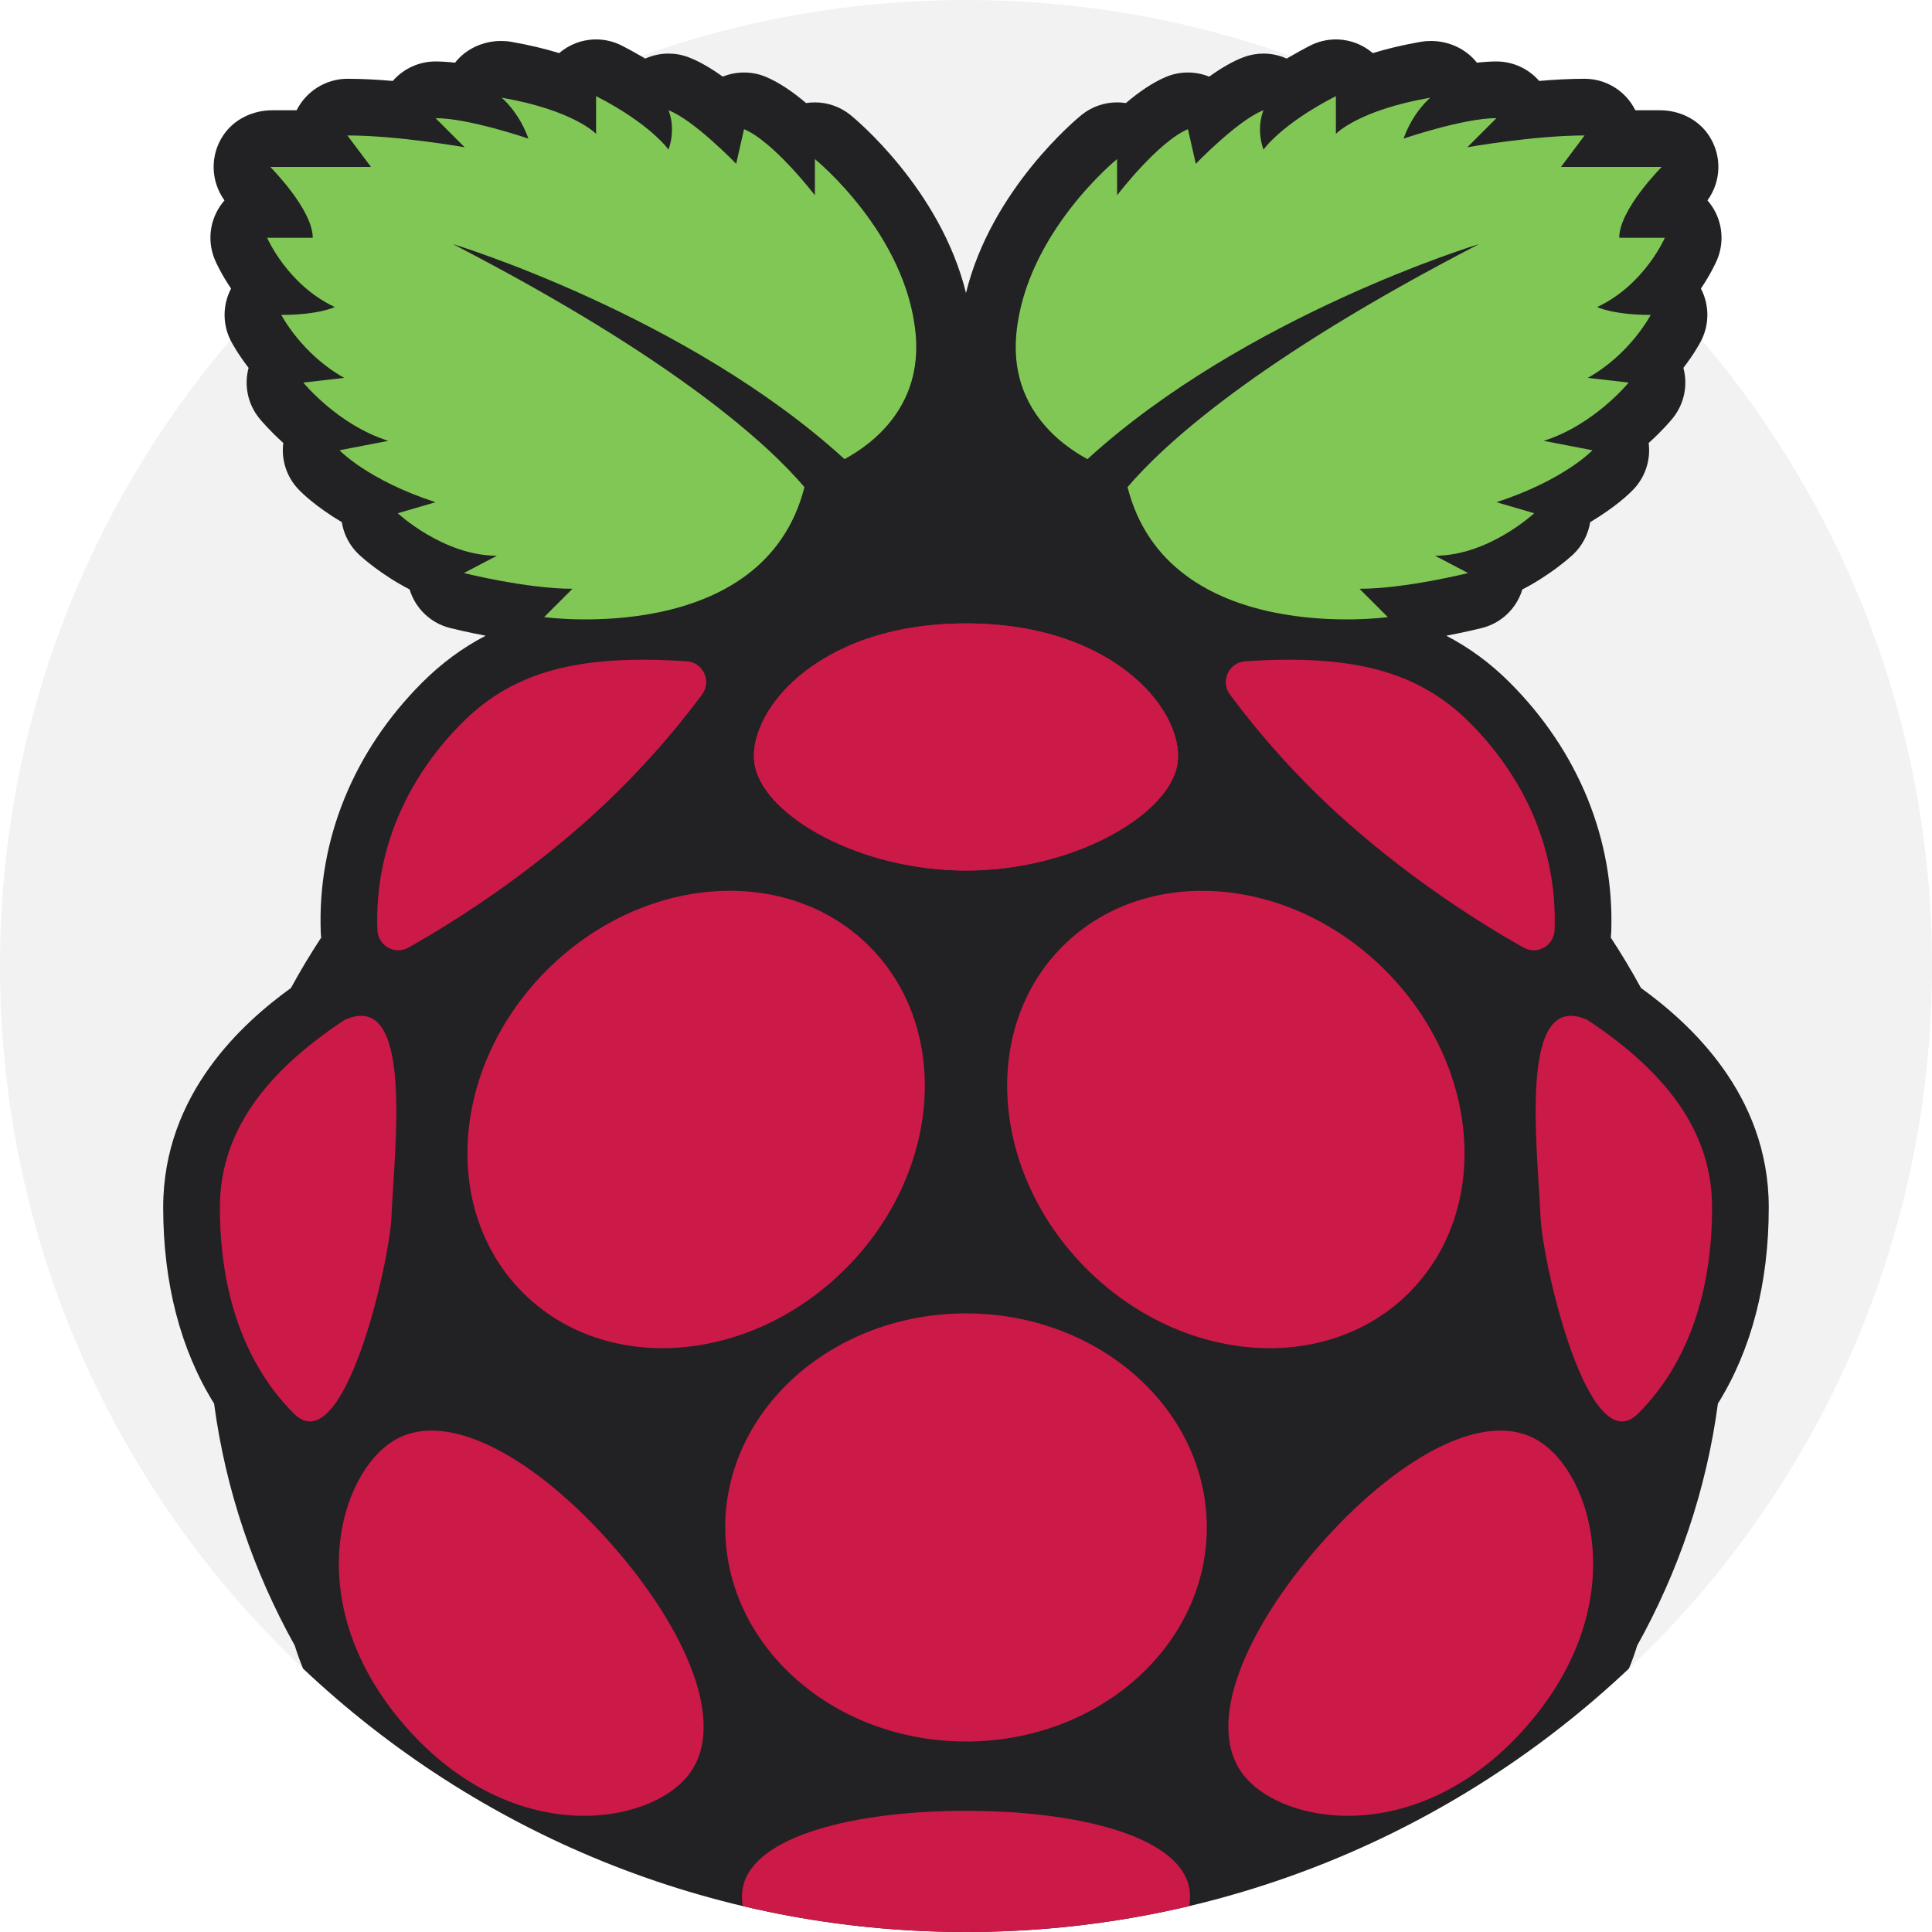
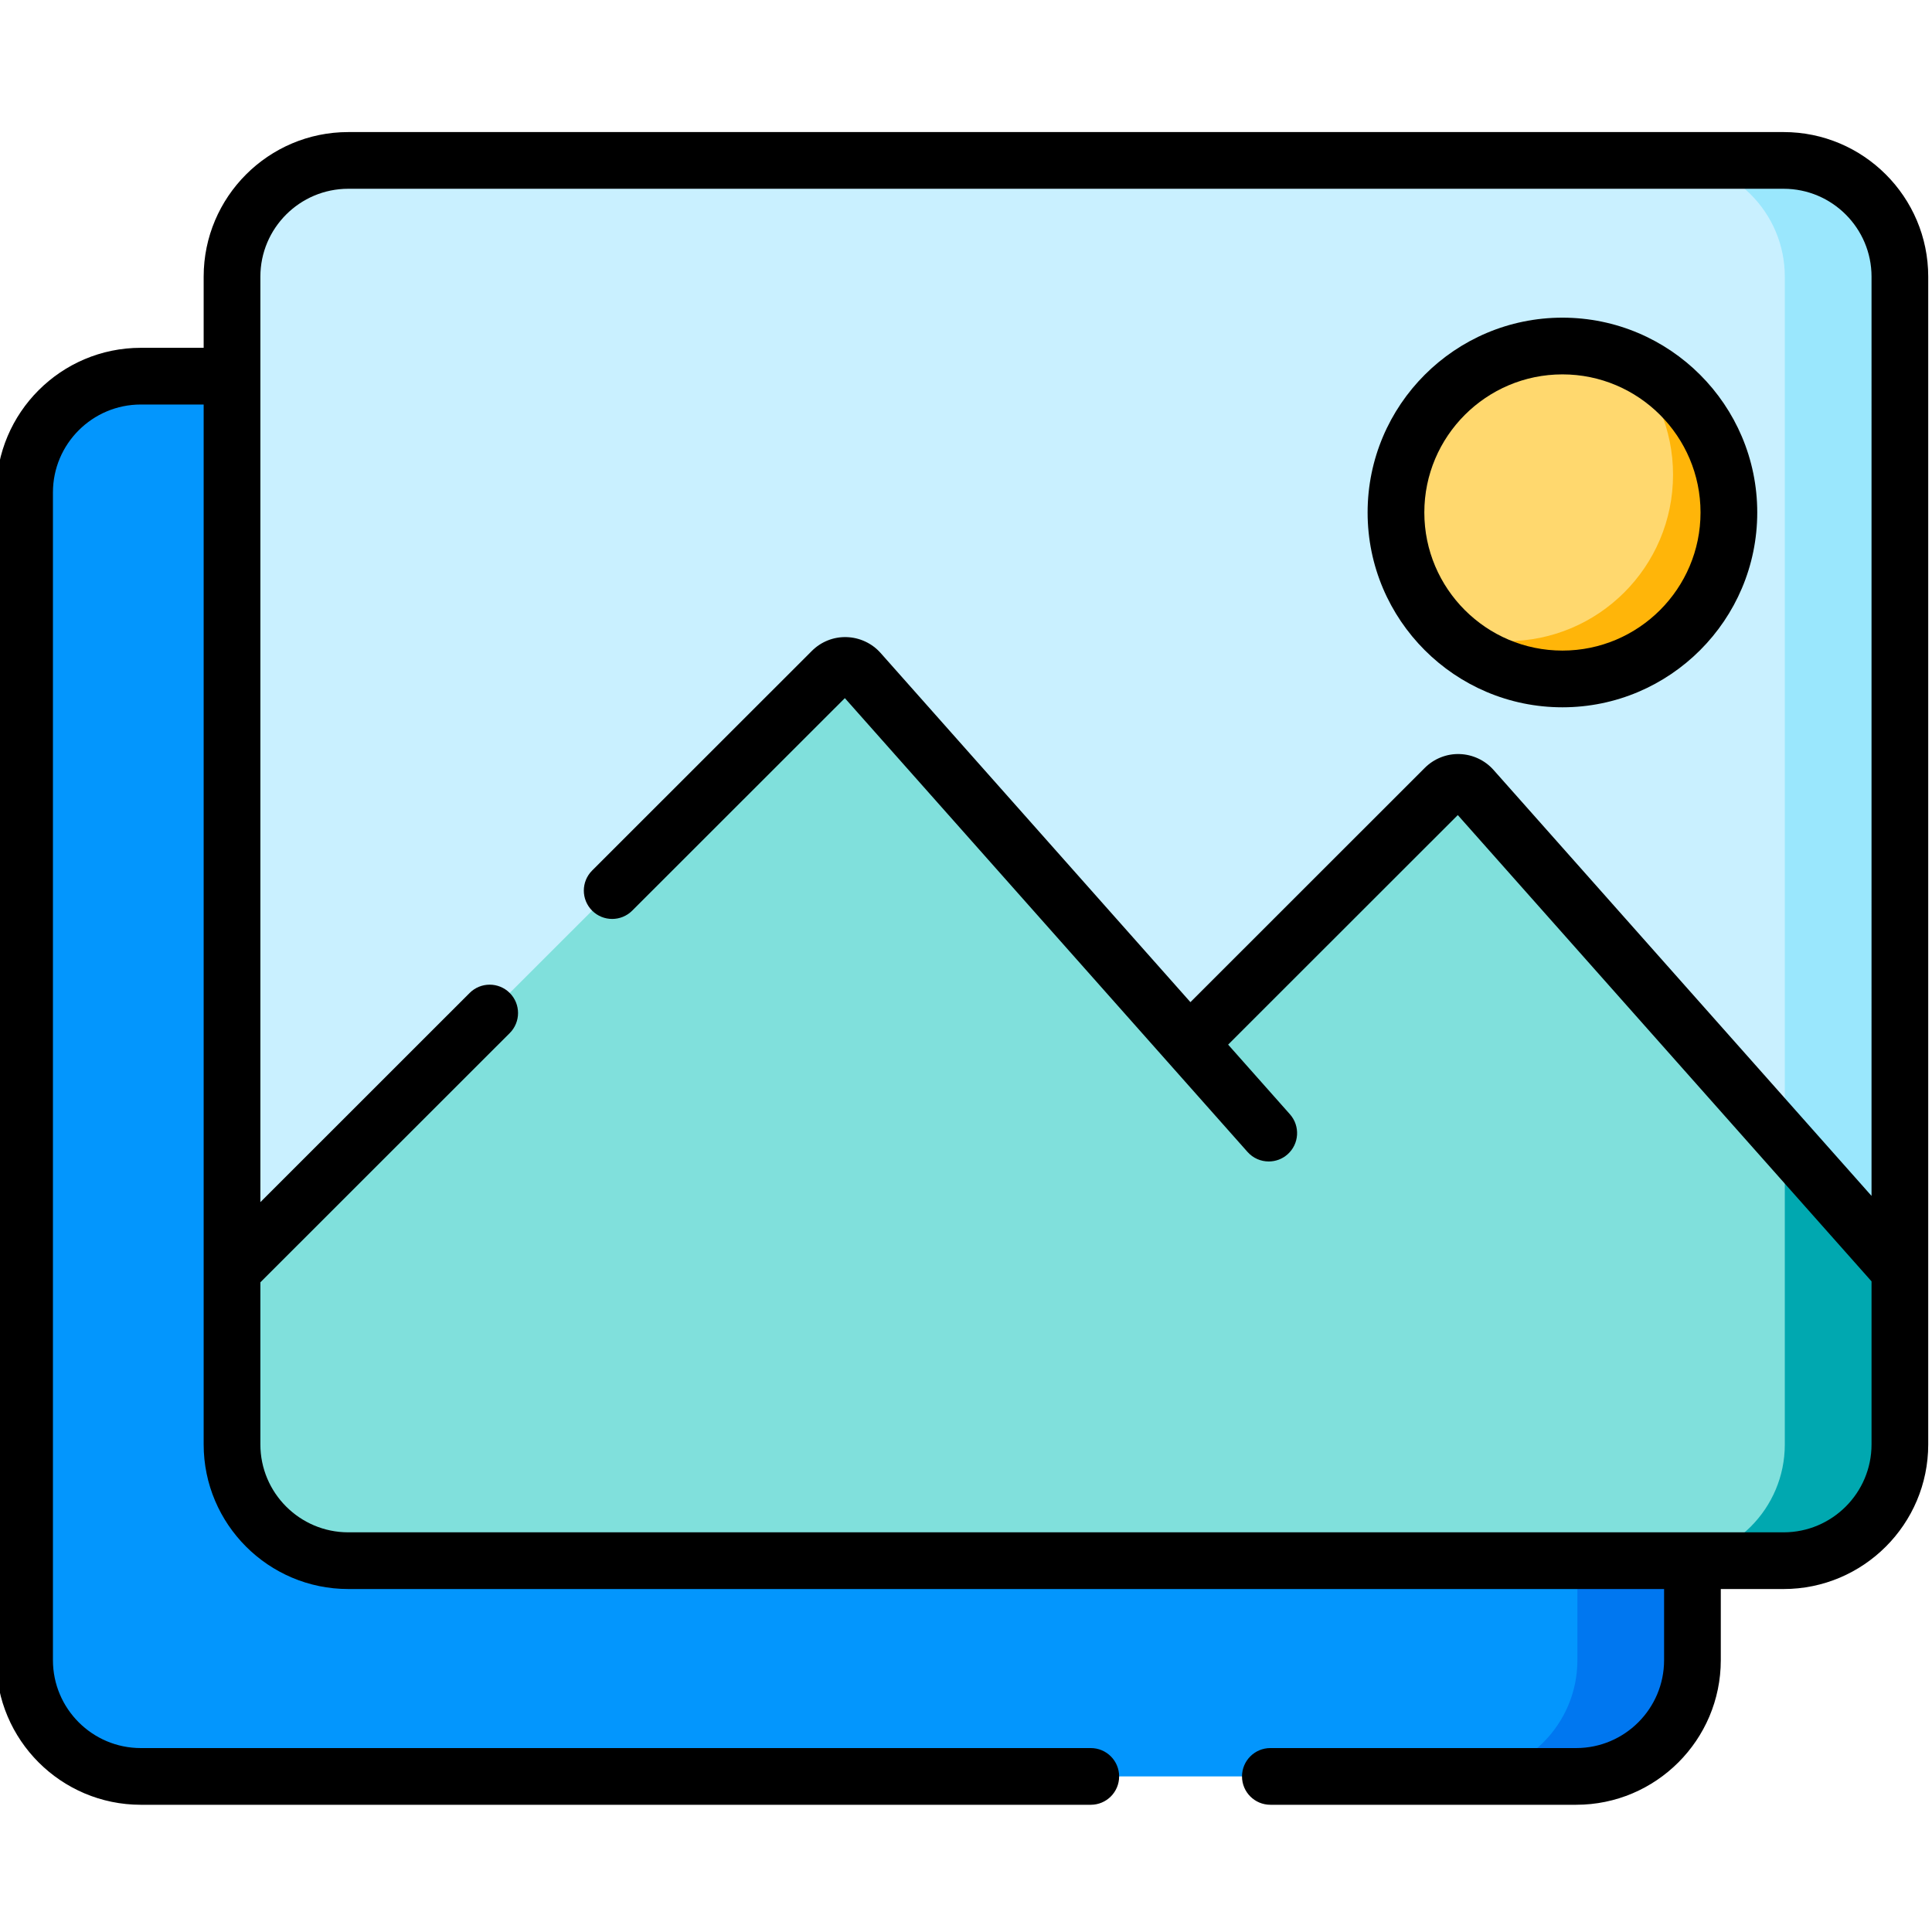
- <svg xmlns="http://www.w3.org/2000/svg" version="1.1" id="Capa_1" x="0px" y="0px" viewBox="0 0 512 512" style="enable-background:new 0 0 512 512;" xml:space="preserve">
-   <path style="fill:#F2F2F2;" d="M512,256c0,73.362-30.856,139.525-80.311,186.18c-32.12,30.323-72.077,52.423-116.506,62.945  C296.187,509.618,276.365,512,256,512c-20.376,0-40.187-2.382-59.183-6.875c-44.439-10.522-84.396-32.622-116.517-62.945  C30.856,395.515,0,329.362,0,256c0-63.3,22.977-121.25,61.053-165.93c28.776-33.782,66.184-59.988,108.805-75.212  C196.775,5.235,225.771,0,256,0s59.225,5.235,86.141,14.858c42.621,15.224,80.018,41.42,108.795,75.201  C489.023,134.74,512,192.69,512,256z" />
-   <path style="fill:#222123;" d="M468.741,319.969c0,20.135-4.618,37.794-13.479,51.994c-3.062,22.904-10.459,44.523-21.389,64.125  c-0.616,1.996-1.337,4.023-2.184,6.092C385.839,485.47,324.023,512,256,512c-68.033,0-129.849-26.53-175.7-69.82  c-0.836-2.069-1.567-4.096-2.184-6.092c-10.93-19.602-18.328-41.221-21.379-64.125c-8.861-14.2-13.49-31.859-13.49-51.994  c0-30.208,21.347-49.089,33.865-58.149c2.476-4.556,5.151-9.007,8.004-13.343c-0.063-0.502-0.094-1.003-0.115-1.515  c-0.878-24.398,8.673-47.877,26.885-66.09c5.12-5.11,10.668-9.206,16.823-12.403c-4.963-0.94-8.61-1.829-9.425-2.038  c-5.183-1.296-9.226-5.224-10.731-10.219c-7.492-3.887-12.466-8.359-13.385-9.206c-2.487-2.32-4.075-5.381-4.587-8.631  c-6.907-4.117-10.522-7.68-11.515-8.725c-3.135-3.312-4.566-7.826-3.992-12.257c-3.615-3.26-5.831-5.893-6.343-6.52  c-3.072-3.772-4.096-8.756-2.853-13.385c-2.811-3.657-4.336-6.468-4.671-7.105c-0.052-0.104-0.104-0.209-0.157-0.313  c-2.111-4.305-2.038-9.362,0.188-13.594c-2.581-3.814-3.929-6.771-4.232-7.492c-2.017-4.639-1.557-9.989,1.223-14.211  c0.387-0.596,0.815-1.149,1.264-1.672c-3.626-4.995-3.95-11.891-0.272-17.324c2.863-4.221,7.816-6.552,12.915-6.552h6.468  l0.021-0.042c2.581-5.078,7.784-8.307,13.479-8.307c3.856,0,7.983,0.23,11.985,0.575c2.8-3.218,6.907-5.162,11.327-5.162  c1.63,0,3.375,0.125,5.172,0.324c2.863-3.657,7.44-5.757,12.184-5.757c0.909,0,1.829,0.073,2.738,0.23  c4.827,0.846,9.028,1.87,12.675,2.988c0.606-0.522,1.264-1.003,1.954-1.421c2.403-1.463,5.11-2.205,7.826-2.205  c2.351,0,4.712,0.554,6.865,1.661c1.797,0.92,3.469,1.839,5.026,2.748c0.387,0.219,0.763,0.449,1.139,0.669  c1.933-0.867,4.033-1.327,6.165-1.327c1.766,0,3.553,0.313,5.266,0.961c2.957,1.108,6.092,2.988,9.112,5.151  c1.808-0.731,3.72-1.097,5.642-1.097c1.975,0,3.96,0.387,5.82,1.17c3.615,1.526,7.252,4.065,10.616,6.928  c0.773-0.115,1.546-0.178,2.33-0.178c3.375,0,6.729,1.139,9.456,3.354c1.066,0.867,23.845,19.613,30.595,47.156  c6.74-27.544,29.518-46.289,30.584-47.156c2.727-2.215,6.081-3.354,9.456-3.354c0.784,0,1.567,0.063,2.341,0.178  c3.354-2.863,6.99-5.402,10.606-6.928c1.87-0.784,3.845-1.17,5.831-1.17c1.912,0,3.824,0.366,5.632,1.097  c3.02-2.163,6.154-4.044,9.112-5.151c1.724-0.648,3.511-0.961,5.277-0.961c2.121,0,4.221,0.46,6.154,1.327  c0.376-0.23,0.752-0.449,1.149-0.669c1.557-0.909,3.229-1.829,5.015-2.748c2.163-1.108,4.514-1.661,6.865-1.661  c2.717,0,5.434,0.742,7.826,2.205c0.7,0.418,1.348,0.899,1.964,1.421c3.636-1.118,7.837-2.142,12.664-2.988  c0.919-0.157,1.829-0.23,2.738-0.23c4.744,0,9.32,2.1,12.184,5.757c1.797-0.199,3.542-0.324,5.172-0.324  c4.43,0,8.526,1.944,11.337,5.162c4.012-0.345,8.161-0.575,12.027-0.575c5.705,0,10.919,3.229,13.448,8.349c0.01,0,0.01,0,0.01,0  h6.541c5.099,0,10.041,2.351,12.884,6.593c3.647,5.444,3.312,12.319-0.324,17.283c0.46,0.522,0.888,1.076,1.275,1.672  c2.769,4.221,3.229,9.571,1.223,14.211c-0.313,0.721-1.661,3.678-4.232,7.492c2.215,4.232,2.299,9.279,0.178,13.584  c-0.052,0.115-0.105,0.219-0.157,0.324c-0.334,0.637-1.849,3.448-4.66,7.105c1.243,4.629,0.209,9.613-2.863,13.385  c-0.502,0.627-2.717,3.26-6.343,6.52c0.575,4.43-0.857,8.944-3.992,12.257c-0.982,1.045-4.608,4.608-11.504,8.725  c-0.522,3.25-2.111,6.311-4.598,8.631c-0.919,0.846-5.883,5.319-13.375,9.206c-1.515,4.995-5.548,8.923-10.742,10.219  c-0.815,0.209-4.462,1.097-9.425,2.038c6.154,3.197,11.713,7.293,16.823,12.403c18.213,18.213,27.763,41.691,26.896,66.09  c-0.021,0.512-0.063,1.014-0.115,1.515c2.842,4.336,5.517,8.788,7.993,13.343C447.394,270.879,468.741,289.761,468.741,319.969z" />
-   <path style="fill:#81C756;" d="M120.008,64.679c0,0,61.914,18.788,103.797,56.993c7.48-4.035,20.649-13.958,18.844-33.215  c-2.503-26.697-26.697-46.304-26.697-46.304v9.594c0,0-10.846-14.183-18.772-17.52l-2.086,9.177c0,0-11.263-11.68-17.938-14.183  c0,0,2.086,4.588,0,10.429c0,0-4.588-6.675-19.189-14.183v10.011c0,0-5.84-6.257-25.028-9.594c0,0,4.588,3.754,7.092,10.846  c0,0-15.851-5.423-24.612-5.423l7.718,7.718c0,0-17.729-3.128-31.077-3.128l6.257,8.342H71.619c0,0,11.263,11.263,11.263,18.772  H70.785c0,0,5.423,12.515,17.938,18.355c0,0-4.171,2.086-14.183,2.086c0,0,5.423,10.429,16.686,16.686l-10.846,1.252  c0,0,9.177,11.263,22.526,15.434l-12.932,2.503c0,0,7.509,7.926,25.445,13.765l-10.011,2.92c0,0,12.097,11.263,26.28,11.263  l-8.76,4.588c0,0,16.686,4.171,28.783,4.171l-7.509,7.509c0,0,58.173,8.047,68.983-34.449  C203.874,118.139,179.522,95.452,120.008,64.679z" />
-   <g>
-     <path style="fill:#CB1948;" d="M255.997,230.703c27.949,0,52.977-14.183,55.898-27.532c2.921-13.349-15.434-37.96-55.898-37.96   s-58.817,24.612-55.898,37.96C203.019,216.521,228.048,230.703,255.997,230.703z" />
-     <path style="fill:#CB1948;" d="M315.183,505.125C296.187,509.618,276.365,512,256,512c-20.376,0-40.187-2.382-59.183-6.875   c-0.293-1.881-0.251-3.657,0.125-5.277c3.082-13.343,29.529-19.968,59.058-19.968s55.965,6.625,59.058,19.968   C315.434,501.457,315.476,503.244,315.183,505.125z" />
-     <path style="fill:#CB1948;" d="M162.297,409.506c-19.489-22.183-43.204-36.546-57.858-27.779   c-14.655,8.769-25.12,43.776,3.096,75.892s64.28,26.243,74.862,12.84C192.978,457.055,181.786,431.689,162.297,409.506z" />
-   </g>
-   <path style="fill:#CB1948;" d="M182.007,175.247c4.35,0.292,6.66,5.297,4.062,8.797c-7.323,9.862-17.874,22.296-31.855,34.562  c-17.252,15.131-34.376,25.974-45.98,32.528c-3.636,2.054-8.075-0.539-8.225-4.712c-0.827-23.059,9.416-41.843,22.502-54.929  C136.335,177.667,153.949,173.369,182.007,175.247z" />
-   <g>
-     <path style="fill:#CB1948;" d="M91.225,270.332c-17.52,11.68-32.954,27.114-32.954,49.64s6.466,41.506,19.605,54.646   c13.14,13.14,25.318-39.64,25.863-52.144C104.554,303.805,109.787,261.78,91.225,270.332z" />
-     <ellipse style="fill:#CB1948;" cx="256" cy="404.793" rx="63.812" ry="56.728" />
-     <ellipse transform="matrix(-0.7071 -0.7071 0.7071 -0.7071 105.1524 636.8993)" style="fill:#CB1948;" cx="184.482" cy="296.672" rx="55.964" ry="64.919" />
-   </g>
-   <path style="fill:#81C756;" d="M391.986,64.679c0,0-61.914,18.788-103.797,56.993c-7.48-4.035-20.649-13.958-18.844-33.215  c2.503-26.697,26.697-46.304,26.697-46.304v9.594c0,0,10.846-14.183,18.772-17.52l2.086,9.177c0,0,11.263-11.68,17.938-14.183  c0,0-2.086,4.588,0,10.429c0,0,4.588-6.675,19.189-14.183v10.011c0,0,5.84-6.257,25.028-9.594c0,0-4.588,3.754-7.092,10.846  c0,0,15.851-5.423,24.612-5.423l-7.718,7.718c0,0,17.729-3.128,31.077-3.128l-6.257,8.342h26.697c0,0-11.263,11.263-11.263,18.772  h12.097c0,0-5.423,12.515-17.938,18.355c0,0,4.171,2.086,14.183,2.086c0,0-5.423,10.429-16.686,16.686l10.846,1.252  c0,0-9.177,11.263-22.526,15.434l12.932,2.503c0,0-7.509,7.926-25.446,13.765l10.011,2.92c0,0-12.097,11.263-26.28,11.263  l8.76,4.588c0,0-16.686,4.171-28.783,4.171l7.509,7.509c0,0-58.173,8.047-68.983-34.449  C308.12,118.139,332.472,95.452,391.986,64.679z" />
-   <g>
-     <path style="fill:#CB1948;" d="M255.997,230.703c-27.949,0-52.977-14.183-55.898-27.532c-2.92-13.349,15.434-37.96,55.898-37.96   s58.817,24.612,55.898,37.96C308.974,216.521,283.946,230.703,255.997,230.703z" />
-     <path style="fill:#CB1948;" d="M349.697,409.506c19.489-22.183,43.204-36.546,57.858-27.779   c14.655,8.769,25.12,43.776-3.096,75.892s-64.28,26.243-74.862,12.84C319.016,457.055,330.208,431.689,349.697,409.506z" />
-   </g>
-   <path style="fill:#CB1948;" d="M329.987,175.247c-4.35,0.292-6.66,5.297-4.061,8.797c7.323,9.862,17.874,22.296,31.855,34.562  c17.252,15.131,34.376,25.974,45.98,32.528c3.636,2.054,8.075-0.539,8.225-4.712c0.827-23.059-9.417-41.843-22.502-54.929  C375.659,177.667,358.045,173.369,329.987,175.247z" />
-   <g>
-     <path style="fill:#CB1948;" d="M420.769,270.332c17.52,11.68,32.954,27.114,32.954,49.64s-6.466,41.506-19.605,54.646   c-13.14,13.14-25.318-39.64-25.863-52.144C407.44,303.805,402.206,261.78,420.769,270.332z" />
-     <ellipse transform="matrix(-0.7071 0.7071 -0.7071 -0.7071 768.8735 274.8859)" style="fill:#CB1948;" cx="327.506" cy="296.682" rx="55.964" ry="64.919" />
-   </g>
-   <g>
- </g>
-   <g>
- </g>
-   <g>
- </g>
-   <g>
- </g>
-   <g>
- </g>
-   <g>
- </g>
-   <g>
- </g>
-   <g>
- </g>
-   <g>
- </g>
-   <g>
- </g>
-   <g>
- </g>
-   <g>
- </g>
-   <g>
- </g>
-   <g>
- </g>
-   <g>
- </g>
+ <svg xmlns="http://www.w3.org/2000/svg" height="511pt" viewBox="1 -34 511.999 511" width="511pt">
+   <path d="m418.711 436.27h-380.391c-17.016 0-30.805-13.789-30.805-30.805v-309.473c0-17.012 13.789-30.805 30.805-30.805h380.391c17.012 0 30.805 13.793 30.805 30.805v309.473c0 17.016-13.793 30.805-30.805 30.805zm0 0" fill="#0396fd" />
+   <path d="m449.512 95.996v309.473c0 17.012-13.785 30.801-30.801 30.801h-30.496c17.012 0 30.809-13.789 30.809-30.801v-309.473c0-17.012-13.797-30.809-30.809-30.809h30.496c17.016 0 30.801 13.797 30.801 30.809zm0 0" fill="#0077f0" />
+   <path d="m473.68 379.098h-380.391c-17.012 0-30.805-13.793-30.805-30.809v-309.469c0-17.016 13.793-30.805 30.805-30.805h380.391c17.016 0 30.805 13.789 30.805 30.805v309.469c0 17.016-13.789 30.809-30.805 30.809zm0 0" fill="#c9f0ff" />
+   <path d="m504.48 38.82v309.473c0 17.016-13.785 30.801-30.797 30.801h-30.5c17.012 0 30.809-13.785 30.809-30.801v-309.473c0-17.012-13.797-30.809-30.809-30.809h30.5c17.012 0 30.797 13.797 30.797 30.809zm0 0" fill="#9ae7fd" />
+   <path d="m504.484 302.215-113.301-127.688c-1.914-2.156-5.25-2.254-7.289-.219l-67.75 67.719-87.398-98.492c-1.914-2.156-5.246-2.258-7.289-.219l-158.973 158.898v46.074c0 17.016 13.793 30.809 30.805 30.809h380.391c17.016 0 30.805-13.793 30.805-30.809zm0 0" fill="#80e0dc" />
+   <path d="m504.48 302.215v46.078c0 17.016-13.785 30.801-30.797 30.801h-30.5c17.012 0 30.809-13.785 30.809-30.801v-80.438zm0 0" fill="#00a8b0" />
+   <path d="m459.172 101.312c0 24.363-19.75 44.113-44.113 44.113-24.363 0-44.113-19.75-44.113-44.113s19.75-44.113 44.113-44.113c24.363 0 44.113 19.75 44.113 44.113zm0 0" fill="#ffd86e" />
+   <path d="m459.168 101.316c0 24.359-19.75 44.109-44.109 44.109-12.375 0-23.562-5.098-31.578-13.312 5.172 2.133 10.84 3.305 16.781 3.305 24.359 0 44.109-19.75 44.109-44.109 0-11.984-4.777-22.848-12.531-30.805 16.035 6.605 27.328 22.387 27.328 40.812zm0 0" fill="#ffb509" />
+   <path d="m415.059 49.684c-28.469 0-51.629 23.16-51.629 51.629s23.16 51.629 51.629 51.629 51.629-23.16 51.629-51.629-23.16-51.629-51.629-51.629zm0 88.227c-20.184 0-36.598-16.418-36.598-36.598s16.418-36.598 36.598-36.598c20.18 0 36.598 16.418 36.598 36.598s-16.418 36.598-36.598 36.598zm0 0" />
+   <path d="m473.68.5h-380.391c-21.129 0-38.316 17.188-38.316 38.316v18.859h-16.652c-21.129 0-38.32 17.188-38.32 38.32v309.469c0 21.133 17.191 38.32 38.32 38.32h251.746c4.152 0 7.516-3.363 7.516-7.516 0-4.148-3.363-7.512-7.516-7.512h-251.746c-12.844 0-23.293-10.449-23.293-23.293v-309.469c0-12.844 10.449-23.293 23.293-23.293h16.652v275.59c0 21.129 17.188 38.316 38.316 38.316h348.711v18.855c0 12.844-10.449 23.293-23.289 23.293h-81.051c-4.152 0-7.516 3.363-7.516 7.512 0 4.152 3.363 7.516 7.516 7.516h81.051c21.129 0 38.316-17.188 38.316-38.32v-18.855h16.652c21.129 0 38.32-17.188 38.32-38.316v-309.477c0-21.129-17.191-38.316-38.32-38.316zm23.293 281.926-100.168-112.883c-2.277-2.57-5.559-4.105-8.992-4.207-3.43-.125-6.801 1.23-9.23 3.66l-62.109 62.082-82.105-92.531c-2.277-2.57-5.559-4.102-8.992-4.203-3.469-.125-6.801 1.23-9.23 3.66l-58.223 58.195c-2.938 2.934-2.938 7.691-.004 10.629 2.934 2.938 7.691 2.934 10.625 0l56.348-56.316 106.715 120.266c1.484 1.672 3.551 2.523 5.625 2.523 1.773 0 3.555-.621 4.984-1.891 3.105-2.758 3.387-7.504.633-10.609l-16.383-18.465 60.863-60.832 109.645 123.566v43.219c0 12.844-10.449 23.293-23.293 23.293h-380.391c-12.84 0-23.289-10.449-23.289-23.293v-42.961l66.082-66.047c2.934-2.938 2.938-7.695.004-10.629-2.938-2.938-7.695-2.938-10.629-.004l-55.457 55.434v-245.266c0-12.84 10.449-23.289 23.289-23.289h380.391c12.844 0 23.293 10.449 23.293 23.289zm0 0" />
</svg>
